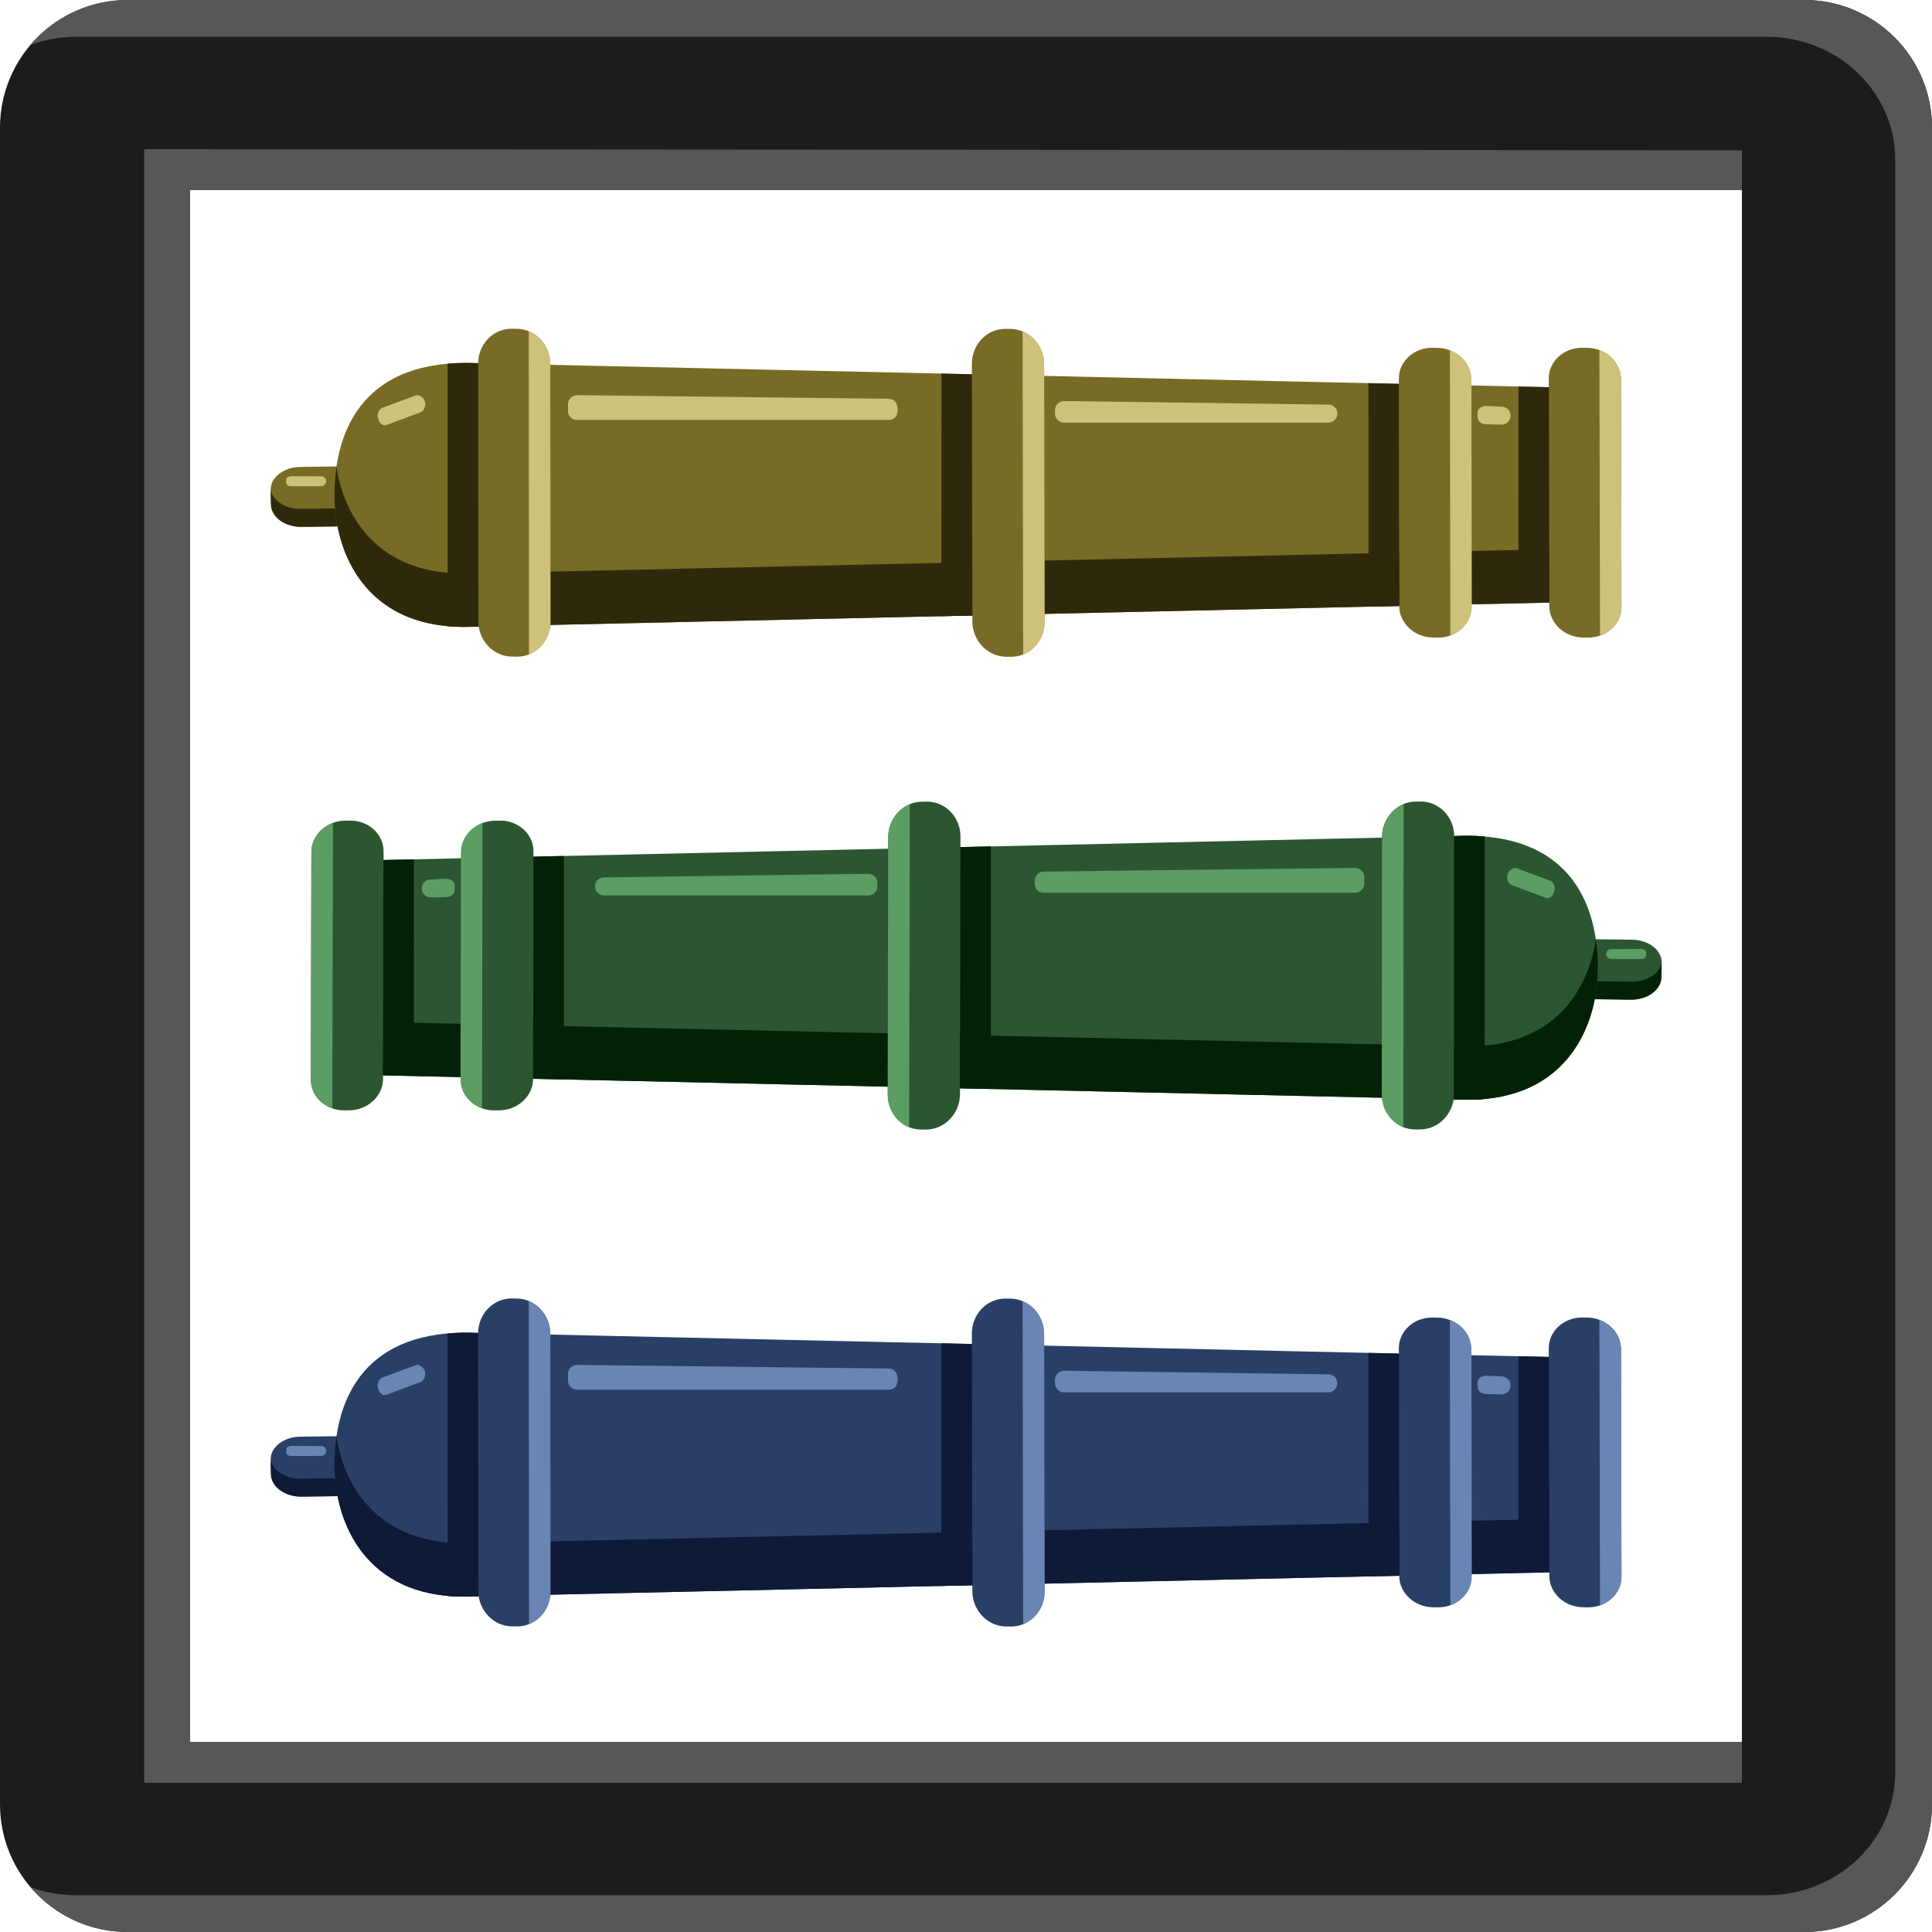
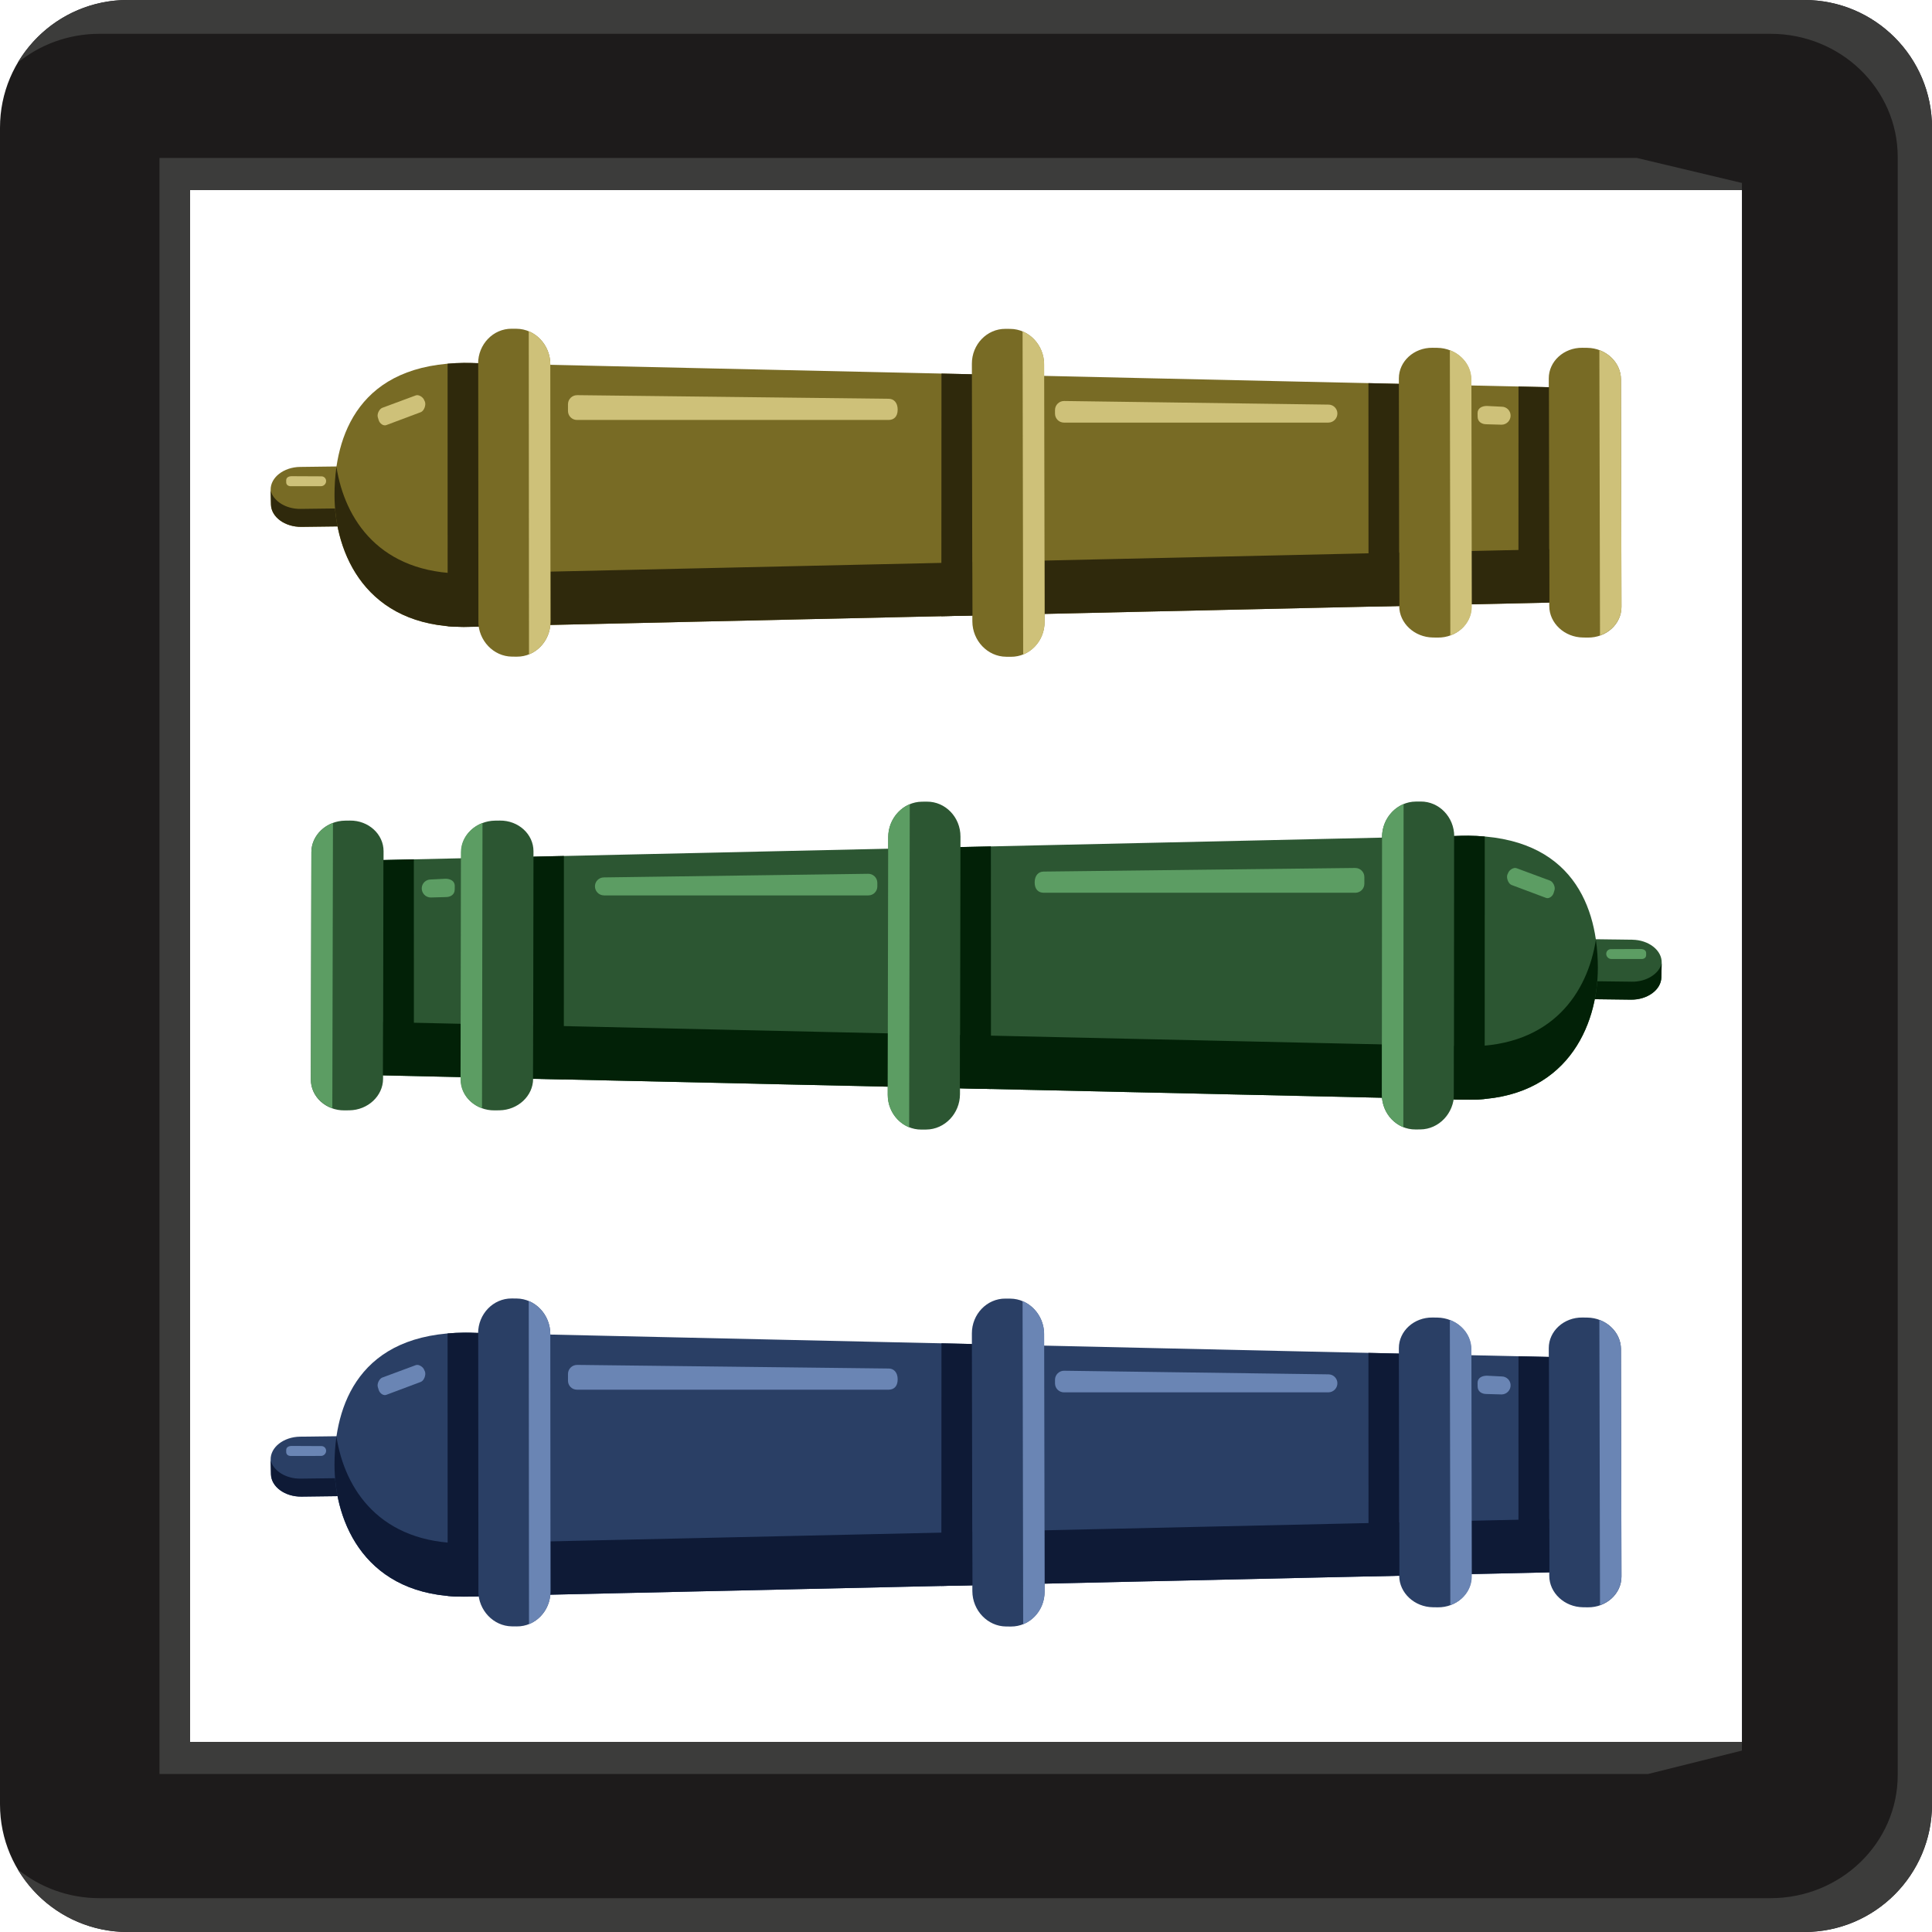
<svg xmlns="http://www.w3.org/2000/svg" id="Ebene_2" data-name="Ebene 2" viewBox="0 0 960.28 960.28">
  <defs>
    <style>
      .cls-1 {
        fill: #1d1b1b;
      }

      .cls-2 {
        fill: #786b25;
      }

      .cls-3 {
        fill: #022107;
      }

      .cls-4 {
        fill: #6a85b4;
      }

      .cls-5 {
        fill: #5c9d63;
      }

      .cls-6 {
        fill: #2c5632;
      }

      .cls-7 {
        fill: #cec179;
      }

      .cls-8 {
        fill: #2f290c;
      }

      .cls-9 {
-         fill: #575756;
+         fill: #2a3f65;
      }

      .cls-10 {
-         fill: #2a3f65;
+         fill: #3c3c3b;
      }

      .cls-11 {
        fill: #0e1a36;
      }
    </style>
  </defs>
  <g id="logo">
    <g id="kannonen">
      <g>
        <g>
-           <path class="cls-10" d="M134.68,732.79l-.16-7.26c-.14-6.2,6.46-11.35,14.65-11.45l31.59-.4.27,29.8-31.21.39c-8.19.1-15-4.88-15.14-11.08Z" />
+           <path class="cls-9" d="M134.68,732.79l-.16-7.26c-.14-6.2,6.46-11.35,14.65-11.45l31.59-.4.27,29.8-31.21.39c-8.19.1-15-4.88-15.14-11.08Z" />
          <path class="cls-11" d="M322.47,723.18c-.01-.68-.12-1.35-.29-2v.33c.14,6.2-6.45,11.35-14.64,11.45l-158.16,1.98c-7.29.09-13.47-3.85-14.85-9.08l.15,6.93c.14,6.2,6.95,11.18,15.14,11.08l158.16-1.98c8.19-.1,14.78-5.26,14.65-11.45l-.16-7.26Z" />
-           <path class="cls-10" d="M781.02,781.27l-550.51,12.32c-48.46,0-64.26-36.29-64.26-65.6h0c0-29.31,12.07-65.6,65.35-65.6l549.42,12.32v106.57Z" />
+           <path class="cls-9" d="M781.02,781.27l-550.51,12.32c-48.46,0-64.26-36.29-64.26-65.6h0c0-29.31,12.07-65.6,65.35-65.6l549.42,12.32v106.57Z" />
          <path class="cls-11" d="M167.23,714.06c-.68,4.7-.97,9.4-.97,13.93h0c0,29.31,15.8,65.6,64.26,65.6l550.51-12.32v-26.51l-550.51,12.32c-41.69,0-59.2-26.85-63.29-53.02Z" />
        </g>
        <g>
-           <path class="cls-10" d="M256.89,808.39l-2.41-.02c-9.2-.08-16.74-8.01-16.75-17.62l-.09-128.03c0-9.61,7.52-17.41,16.72-17.33l2.41.02c9.2.08,16.74,8.01,16.75,17.62l.09,128.03c0,9.61-7.52,17.41-16.72,17.33Z" />
+           <path class="cls-9" d="M256.89,808.39l-2.41-.02c-9.2-.08-16.74-8.01-16.75-17.62l-.09-128.03c0-9.61,7.52-17.41,16.72-17.33l2.41.02c9.2.08,16.74,8.01,16.75,17.62l.09,128.03c0,9.61-7.52,17.41-16.72,17.33Z" />
          <path class="cls-4" d="M273.61,791.06c0,7.39-4.44,13.71-10.68,16.2l-.12-160.6c6.25,2.59,10.7,8.98,10.71,16.38l.1,128.03Z" />
          <path class="cls-11" d="M237.69,662.52c-4.93-.28-9.95-.22-15.22.25l.03,130.51c4.73.44,9.88.36,15.29.21l-.09-130.96Z" />
        </g>
        <g>
-           <path class="cls-10" d="M502.48,808.45l-2.41-.02c-9.2-.07-16.75-7.99-16.77-17.6l-.24-128.03c-.02-9.61,7.5-17.42,16.7-17.35l2.41.02c9.2.07,16.75,7.99,16.77,17.6l.24,128.03c.02,9.61-7.5,17.42-16.7,17.35Z" />
+           <path class="cls-9" d="M502.48,808.45l-2.41-.02c-9.2-.07-16.75-7.99-16.77-17.6l-.24-128.03c-.02-9.61,7.5-17.42,16.7-17.35l2.41.02c9.2.07,16.75,7.99,16.77,17.6l.24,128.03c.02,9.61-7.5,17.42-16.7,17.35Z" />
          <path class="cls-4" d="M519.23,791.11c.02,7.39-4.42,13.71-10.67,16.21l-.3-160.6c6.25,2.58,10.71,8.97,10.73,16.36l.24,128.03Z" />
-           <polygon class="cls-11" points="483.07 668.02 467.95 667.68 467.89 788.28 483.3 787.93 483.07 668.02" />
+           <polygon class="cls-11" points="483.07 668.02 467.95 667.68 467.89 788.27 483.3 787.93 483.07 668.02" />
        </g>
        <g>
-           <path class="cls-10" d="M714.64,798.91l-2.41-.03c-9.2-.11-16.74-7.15-16.76-15.64l-.18-113.13c-.01-8.49,7.5-15.35,16.71-15.24l2.41.03c9.2.11,16.74,7.15,16.76,15.64l.18,113.13c.01,8.49-7.5,15.35-16.71,15.24Z" />
-           <path class="cls-4" d="M731.54,783.57c.01,6.52-4.43,12.08-10.67,14.25l-.24-141.76c6.25,2.31,10.71,7.97,10.72,14.5l.19,113.01Z" />
+           <path class="cls-9" d="M714.64,798.9l-2.41-.03c-9.2-.11-16.74-7.15-16.76-15.64l-.18-113.13c-.01-8.49,7.5-15.35,16.71-15.24l2.41.03c9.2.11,16.74,7.15,16.76,15.64l.18,113.13c.01,8.49-7.5,15.35-16.71,15.24Z" />
+           <path class="cls-4" d="M731.54,783.56c.01,6.52-4.43,12.08-10.67,14.25l-.24-141.76c6.25,2.31,10.71,7.97,10.72,14.5l.19,113.01Z" />
          <polygon class="cls-11" points="695.29 672.78 680.17 672.44 680.21 783.42 695.47 783.24 695.29 672.78" />
        </g>
        <g>
-           <path class="cls-10" d="M789.23,798.9l-2.41-.03c-9.2-.1-16.75-7.14-16.77-15.63l-.25-113.13c-.02-8.49,7.5-15.36,16.7-15.25l2.41.03c9.2.1,16.75,7.14,16.77,15.63l.25,113.13c.02,8.49-7.5,15.36-16.7,15.25Z" />
+           <path class="cls-9" d="M789.23,798.9l-2.41-.03c-9.2-.1-16.75-7.14-16.77-15.63l-.25-113.13c-.02-8.49,7.5-15.36,16.7-15.25l2.41.03c9.2.1,16.75,7.14,16.77,15.63l.25,113.13c.02,8.49-7.5,15.36-16.7,15.25Z" />
          <path class="cls-4" d="M805.93,783.55c.02,6.52-4.42,12.08-10.66,14.26l-.32-141.76c6.25,2.31,10.71,7.97,10.73,14.49l.26,113.01Z" />
-           <polygon class="cls-11" points="769.88 674.45 754.76 674.11 754.72 781.31 770.05 781.29 769.88 674.45" />
+           <polygon class="cls-11" points="769.88 674.45 754.76 674.11 754.72 781.31 770.05 781.28 769.88 674.45" />
        </g>
        <path class="cls-4" d="M286.89,678.41l154.94,1.8c2.33.03,4.35,1.82,4.35,5.37s-1.92,5.15-4.5,5.15h-154.94c-2.44-.01-4.41-1.98-4.43-4.42v-3.36c-.02-2.52,2.05-4.57,4.56-4.53Z" />
        <path class="cls-4" d="M528.94,681.31l131.43,1.8c2.33.03,4.23,1.86,4.36,4.19h0c.14,2.57-1.92,4.75-4.5,4.75h-131.42c-2.44-.01-4.41-1.98-4.43-4.42v-1.79c-.02-2.52,2.05-4.57,4.56-4.53Z" />
        <path class="cls-4" d="M739.1,683.78l7.32.37c2.33,0,4.25,1.82,4.4,4.15h0c.16,2.57-1.88,4.77-4.45,4.79l-7.45-.21c-2.44.02-4.44-1.24-4.48-3.68l-.03-1.79c-.04-2.52,2.17-3.64,4.68-3.64Z" />
        <path class="cls-4" d="M144.83,718.69l14.91.07c1.27-.02,2.29.95,2.35,2.23h0c.07,1.4-1.06,2.62-2.46,2.66l-14.98.02c-1.33.04-2.4-.64-2.4-1.97v-.97c0-1.37,1.21-2.01,2.58-2.03Z" />
        <path class="cls-4" d="M190.05,684.69l16.6-6.16c1.45-.56,3.66.87,4.19,2.34l.39.87c.58,1.63-.45,4.47-2.04,5.11l-17.15,6.43c-1.51.61-3.32-.82-3.8-2.4l-.45-1.47c-.49-1.62.7-4.13,2.26-4.73Z" />
      </g>
      <g>
        <g>
          <path class="cls-6" d="M825.77,485.79l.16-7.26c.14-6.2-6.46-11.35-14.65-11.45l-31.59-.4-.27,29.8,31.21.39c8.19.1,15-4.88,15.14-11.08Z" />
          <path class="cls-3" d="M637.98,476.18c.01-.68.12-1.35.29-2v.33c-.14,6.2,6.45,11.35,14.64,11.45l158.16,1.98c7.29.09,13.47-3.85,14.85-9.08l-.15,6.93c-.14,6.2-6.95,11.18-15.14,11.08l-158.16-1.98c-8.19-.1-14.78-5.26-14.65-11.45l.16-7.26Z" />
          <path class="cls-6" d="M179.43,534.27l550.51,12.32c48.46,0,64.26-36.29,64.26-65.6h0c0-29.31-12.07-65.6-65.35-65.6l-549.42,12.32v106.57Z" />
          <path class="cls-3" d="M793.22,467.06c.68,4.7.97,9.4.97,13.93h0c0,29.31-15.8,65.6-64.26,65.6l-550.51-12.32v-26.51s550.51,12.32,550.51,12.32c41.69,0,59.2-26.85,63.29-53.02Z" />
        </g>
        <g>
          <path class="cls-6" d="M703.56,561.39l2.41-.02c9.2-.08,16.74-8.01,16.75-17.62l.09-128.03c0-9.61-7.52-17.41-16.72-17.33l-2.41.02c-9.2.08-16.74,8.01-16.75,17.62l-.09,128.03c0,9.61,7.52,17.41,16.72,17.33Z" />
          <path class="cls-5" d="M686.84,544.06c0,7.39,4.44,13.71,10.68,16.2l.12-160.6c-6.25,2.59-10.7,8.98-10.71,16.38l-.1,128.03Z" />
          <path class="cls-3" d="M722.76,415.52c4.93-.28,9.95-.22,15.22.25l-.03,130.51c-4.73.44-9.88.36-15.29.21l.09-130.96Z" />
        </g>
        <g>
          <path class="cls-6" d="M457.97,561.45l2.41-.02c9.2-.07,16.75-7.99,16.77-17.6l.24-128.03c.02-9.61-7.5-17.42-16.7-17.35l-2.41.02c-9.2.07-16.75,7.99-16.77,17.6l-.24,128.03c-.02,9.61,7.5,17.42,16.7,17.35Z" />
          <path class="cls-5" d="M441.22,544.11c-.02,7.39,4.42,13.71,10.67,16.21l.3-160.6c-6.25,2.58-10.71,8.97-10.73,16.36l-.24,128.03Z" />
-           <polygon class="cls-3" points="477.38 421.02 492.5 420.68 492.56 541.28 477.15 540.93 477.38 421.02" />
+           <polygon class="cls-3" points="477.38 421.02 492.5 420.68 492.56 541.27 477.15 540.93 477.38 421.02" />
        </g>
        <g>
-           <path class="cls-6" d="M245.81,551.91l2.41-.03c9.2-.11,16.74-7.15,16.76-15.64l.18-113.13c.01-8.49-7.5-15.35-16.71-15.24l-2.41.03c-9.2.11-16.74,7.15-16.76,15.64l-.18,113.13c-.01,8.49,7.5,15.35,16.71,15.24Z" />
-           <path class="cls-5" d="M228.91,536.57c-.01,6.52,4.43,12.08,10.67,14.25l.24-141.76c-6.25,2.31-10.71,7.97-10.72,14.5l-.19,113.01Z" />
+           <path class="cls-6" d="M245.81,551.9l2.41-.03c9.2-.11,16.74-7.15,16.76-15.64l.18-113.13c.01-8.49-7.5-15.35-16.71-15.24l-2.41.03c-9.2.11-16.74,7.15-16.76,15.64l-.18,113.13c-.01,8.49,7.5,15.35,16.71,15.24Z" />
+           <path class="cls-5" d="M228.91,536.56c-.01,6.52,4.43,12.08,10.67,14.25l.24-141.76c-6.25,2.31-10.71,7.97-10.72,14.5l-.19,113.01Z" />
          <polygon class="cls-3" points="265.16 425.78 280.28 425.44 280.24 536.42 264.98 536.24 265.16 425.78" />
        </g>
        <g>
          <path class="cls-6" d="M171.22,551.9l2.41-.03c9.2-.1,16.75-7.14,16.77-15.63l.25-113.13c.02-8.49-7.5-15.36-16.7-15.25l-2.41.03c-9.2.1-16.75,7.14-16.77,15.63l-.25,113.13c-.02,8.49,7.5,15.36,16.7,15.25Z" />
          <path class="cls-5" d="M154.52,536.55c-.02,6.52,4.42,12.08,10.66,14.26l.32-141.76c-6.25,2.31-10.71,7.97-10.73,14.49l-.26,113.01Z" />
-           <polygon class="cls-3" points="190.57 427.45 205.69 427.11 205.73 534.31 190.4 534.29 190.57 427.45" />
+           <polygon class="cls-3" points="190.57 427.45 205.69 427.11 205.73 534.31 190.4 534.28 190.57 427.45" />
        </g>
        <path class="cls-5" d="M673.56,431.41l-154.94,1.8c-2.33.03-4.35,1.82-4.35,5.37s1.92,5.15,4.5,5.15h154.94c2.44-.01,4.41-1.98,4.43-4.42v-3.36c.02-2.52-2.05-4.57-4.56-4.53Z" />
        <path class="cls-5" d="M431.51,434.31l-131.43,1.8c-2.33.03-4.23,1.86-4.36,4.19h0c-.14,2.57,1.92,4.75,4.5,4.75h131.42c2.44-.01,4.41-1.98,4.43-4.42v-1.79c.02-2.52-2.05-4.57-4.56-4.53Z" />
        <path class="cls-5" d="M221.35,436.78l-7.32.37c-2.33,0-4.25,1.82-4.4,4.15h0c-.16,2.57,1.88,4.77,4.45,4.79l7.45-.21c2.44.02,4.44-1.24,4.48-3.68l.03-1.79c.04-2.52-2.17-3.64-4.68-3.64Z" />
        <path class="cls-5" d="M815.62,471.69l-14.91.07c-1.27-.02-2.29.95-2.35,2.23h0c-.07,1.4,1.06,2.62,2.46,2.66l14.98.02c1.33.04,2.4-.64,2.4-1.97v-.97c0-1.37-1.21-2.01-2.58-2.03Z" />
        <path class="cls-5" d="M770.4,437.69l-16.6-6.16c-1.45-.56-3.66.87-4.19,2.34l-.39.87c-.58,1.63.45,4.47,2.04,5.11l17.15,6.43c1.51.61,3.32-.82,3.8-2.4l.45-1.47c.49-1.62-.7-4.13-2.26-4.73Z" />
      </g>
      <g>
        <g>
          <path class="cls-2" d="M134.68,250.79l-.16-7.26c-.14-6.2,6.46-11.35,14.65-11.45l31.59-.4.27,29.8-31.21.39c-8.19.1-15-4.88-15.14-11.08Z" />
          <path class="cls-8" d="M322.47,241.18c-.01-.68-.12-1.35-.29-2v.33c.14,6.2-6.45,11.35-14.64,11.45l-158.16,1.98c-7.29.09-13.47-3.85-14.85-9.08l.15,6.93c.14,6.2,6.95,11.18,15.14,11.08l158.16-1.98c8.19-.1,14.78-5.26,14.65-11.45l-.16-7.26Z" />
          <path class="cls-2" d="M781.02,299.27l-550.51,12.32c-48.46,0-64.26-36.29-64.26-65.6h0c0-29.31,12.07-65.6,65.35-65.6l549.42,12.32v106.57Z" />
          <path class="cls-8" d="M167.23,232.06c-.68,4.7-.97,9.4-.97,13.93h0c0,29.31,15.8,65.6,64.26,65.6l550.51-12.32v-26.51l-550.51,12.32c-41.69,0-59.2-26.85-63.29-53.02Z" />
        </g>
        <g>
          <path class="cls-2" d="M256.89,326.39l-2.41-.02c-9.2-.08-16.74-8.01-16.75-17.62l-.09-128.03c0-9.61,7.52-17.41,16.72-17.33l2.41.02c9.2.08,16.74,8.01,16.75,17.62l.09,128.03c0,9.61-7.52,17.41-16.72,17.33Z" />
          <path class="cls-7" d="M273.61,309.06c0,7.39-4.44,13.71-10.68,16.2l-.12-160.6c6.25,2.59,10.7,8.98,10.71,16.38l.1,128.03Z" />
          <path class="cls-8" d="M237.69,180.52c-4.93-.28-9.95-.22-15.22.25l.03,130.51c4.73.44,9.88.36,15.29.21l-.09-130.96Z" />
        </g>
        <g>
          <path class="cls-2" d="M502.48,326.45l-2.41-.02c-9.2-.07-16.75-7.99-16.77-17.6l-.24-128.03c-.02-9.61,7.5-17.42,16.7-17.35l2.41.02c9.2.07,16.75,7.99,16.77,17.6l.24,128.03c.02,9.61-7.5,17.42-16.7,17.35Z" />
          <path class="cls-7" d="M519.23,309.11c.02,7.39-4.42,13.71-10.67,16.21l-.3-160.6c6.25,2.58,10.71,8.97,10.73,16.36l.24,128.03Z" />
-           <polygon class="cls-8" points="483.07 186.02 467.95 185.68 467.89 306.28 483.3 305.93 483.07 186.02" />
+           <polygon class="cls-8" points="483.07 186.02 467.95 185.68 467.89 306.27 483.3 305.93 483.07 186.02" />
        </g>
        <g>
-           <path class="cls-2" d="M714.64,316.91l-2.41-.03c-9.2-.11-16.74-7.15-16.76-15.64l-.18-113.13c-.01-8.49,7.5-15.35,16.71-15.24l2.41.03c9.2.11,16.74,7.15,16.76,15.64l.18,113.13c.01,8.49-7.5,15.35-16.71,15.24Z" />
-           <path class="cls-7" d="M731.54,301.57c.01,6.52-4.43,12.08-10.67,14.25l-.24-141.76c6.25,2.31,10.71,7.97,10.72,14.5l.19,113.01Z" />
+           <path class="cls-2" d="M714.64,316.9l-2.41-.03c-9.2-.11-16.74-7.15-16.76-15.64l-.18-113.13c-.01-8.49,7.5-15.35,16.71-15.24l2.41.03c9.2.11,16.74,7.15,16.76,15.64l.18,113.13c.01,8.49-7.5,15.35-16.71,15.24Z" />
+           <path class="cls-7" d="M731.54,301.56c.01,6.52-4.43,12.08-10.67,14.25l-.24-141.76c6.25,2.31,10.71,7.97,10.72,14.5l.19,113.01Z" />
          <polygon class="cls-8" points="695.29 190.78 680.17 190.44 680.21 301.42 695.47 301.24 695.29 190.78" />
        </g>
        <g>
          <path class="cls-2" d="M789.23,316.9l-2.41-.03c-9.2-.1-16.75-7.14-16.77-15.63l-.25-113.13c-.02-8.49,7.5-15.36,16.7-15.25l2.41.03c9.2.1,16.75,7.14,16.77,15.63l.25,113.13c.02,8.49-7.5,15.36-16.7,15.25Z" />
          <path class="cls-7" d="M805.93,301.55c.02,6.52-4.42,12.08-10.66,14.26l-.32-141.76c6.25,2.31,10.71,7.97,10.73,14.49l.26,113.01Z" />
-           <polygon class="cls-8" points="769.88 192.45 754.76 192.11 754.72 299.31 770.05 299.29 769.88 192.45" />
+           <polygon class="cls-8" points="769.88 192.45 754.76 192.11 754.72 299.31 770.05 299.28 769.88 192.45" />
        </g>
        <path class="cls-7" d="M286.89,196.41l154.94,1.8c2.33.03,4.35,1.82,4.35,5.37s-1.92,5.15-4.5,5.15h-154.94c-2.44-.01-4.41-1.98-4.43-4.42v-3.36c-.02-2.52,2.05-4.57,4.56-4.53Z" />
        <path class="cls-7" d="M528.94,199.31l131.43,1.8c2.33.03,4.23,1.86,4.36,4.19h0c.14,2.57-1.92,4.75-4.5,4.75h-131.42c-2.44-.01-4.41-1.98-4.43-4.42v-1.79c-.02-2.52,2.05-4.57,4.56-4.53Z" />
        <path class="cls-7" d="M739.1,201.78l7.32.37c2.33,0,4.25,1.82,4.4,4.15h0c.16,2.57-1.88,4.77-4.45,4.79l-7.45-.21c-2.44.02-4.44-1.24-4.48-3.68l-.03-1.79c-.04-2.52,2.17-3.64,4.68-3.64Z" />
        <path class="cls-7" d="M144.83,236.69l14.91.07c1.27-.02,2.29.95,2.35,2.23h0c.07,1.4-1.06,2.62-2.46,2.66l-14.98.02c-1.33.04-2.4-.64-2.4-1.97v-.97c0-1.37,1.21-2.01,2.58-2.03Z" />
        <path class="cls-7" d="M190.05,202.69l16.6-6.16c1.45-.56,3.66.87,4.19,2.34l.39.87c.58,1.63-.45,4.47-2.04,5.11l-17.15,6.43c-1.51.61-3.32-.82-3.8-2.4l-.45-1.47c-.49-1.62.7-4.13,2.26-4.73Z" />
      </g>
    </g>
    <path id="rahmen_dunkel" class="cls-1" d="M865.8,94.48v771.32H94.48V94.48h771.32M896.83,0H63.45C28.41,0,0,28.41,0,63.45v833.38c0,35.04,28.41,63.45,63.45,63.45h833.38c35.04,0,63.45-28.41,63.45-63.45V63.45C960.28,28.41,931.87,0,896.83,0h0Z" />
    <g id="schattierung">
-       <path id="rahmen_dunkel-2" data-name="rahmen_dunkel" class="cls-9" d="M896.83,0H63.45C44.12,0,26.81,8.65,15.17,22.28c7.09-2.59,14.78-4,22.82-4h840.05c35.33,0,63.96,27.33,63.96,61.03v801.66c0,33.7-28.63,61.03-63.96,61.03H37.99c-8.04,0-15.73-1.41-22.82-4,11.64,13.63,28.95,22.28,48.28,22.28h833.38c35.04,0,63.45-28.41,63.45-63.45V63.45c0-35.04-28.41-63.45-63.45-63.45Z" />
-       <path id="rahmen_dunkel-3" data-name="rahmen_dunkel" class="cls-9" d="M865.8,94.48v-19.79l-794.14-.54v811.98h794.14v-20.33H94.48V94.48h771.32Z" />
+       <path class="cls-10" d="M896.83,0H63.45C40.21,0,19.91,12.5,8.85,31.13c10.99-8.94,25.16-14.33,40.63-14.33h830.53c34.92,0,63.23,27.41,63.23,61.23v804.21c0,33.82-28.31,61.23-63.23,61.23H49.48c-15.47,0-29.64-5.39-40.63-14.33,11.05,18.63,31.36,31.13,54.6,31.13h833.38c35.04,0,63.45-28.41,63.45-63.45V63.45c0-35.04-28.41-63.45-63.45-63.45Z" />
+       <polygon class="cls-10" points="79.27 881.75 819.14 881.75 865.8 870.11 865.8 865.8 94.48 865.8 94.48 94.48 865.8 94.48 865.81 90.94 813.64 78.52 79.27 78.52 79.27 881.75" />
    </g>
  </g>
</svg>
